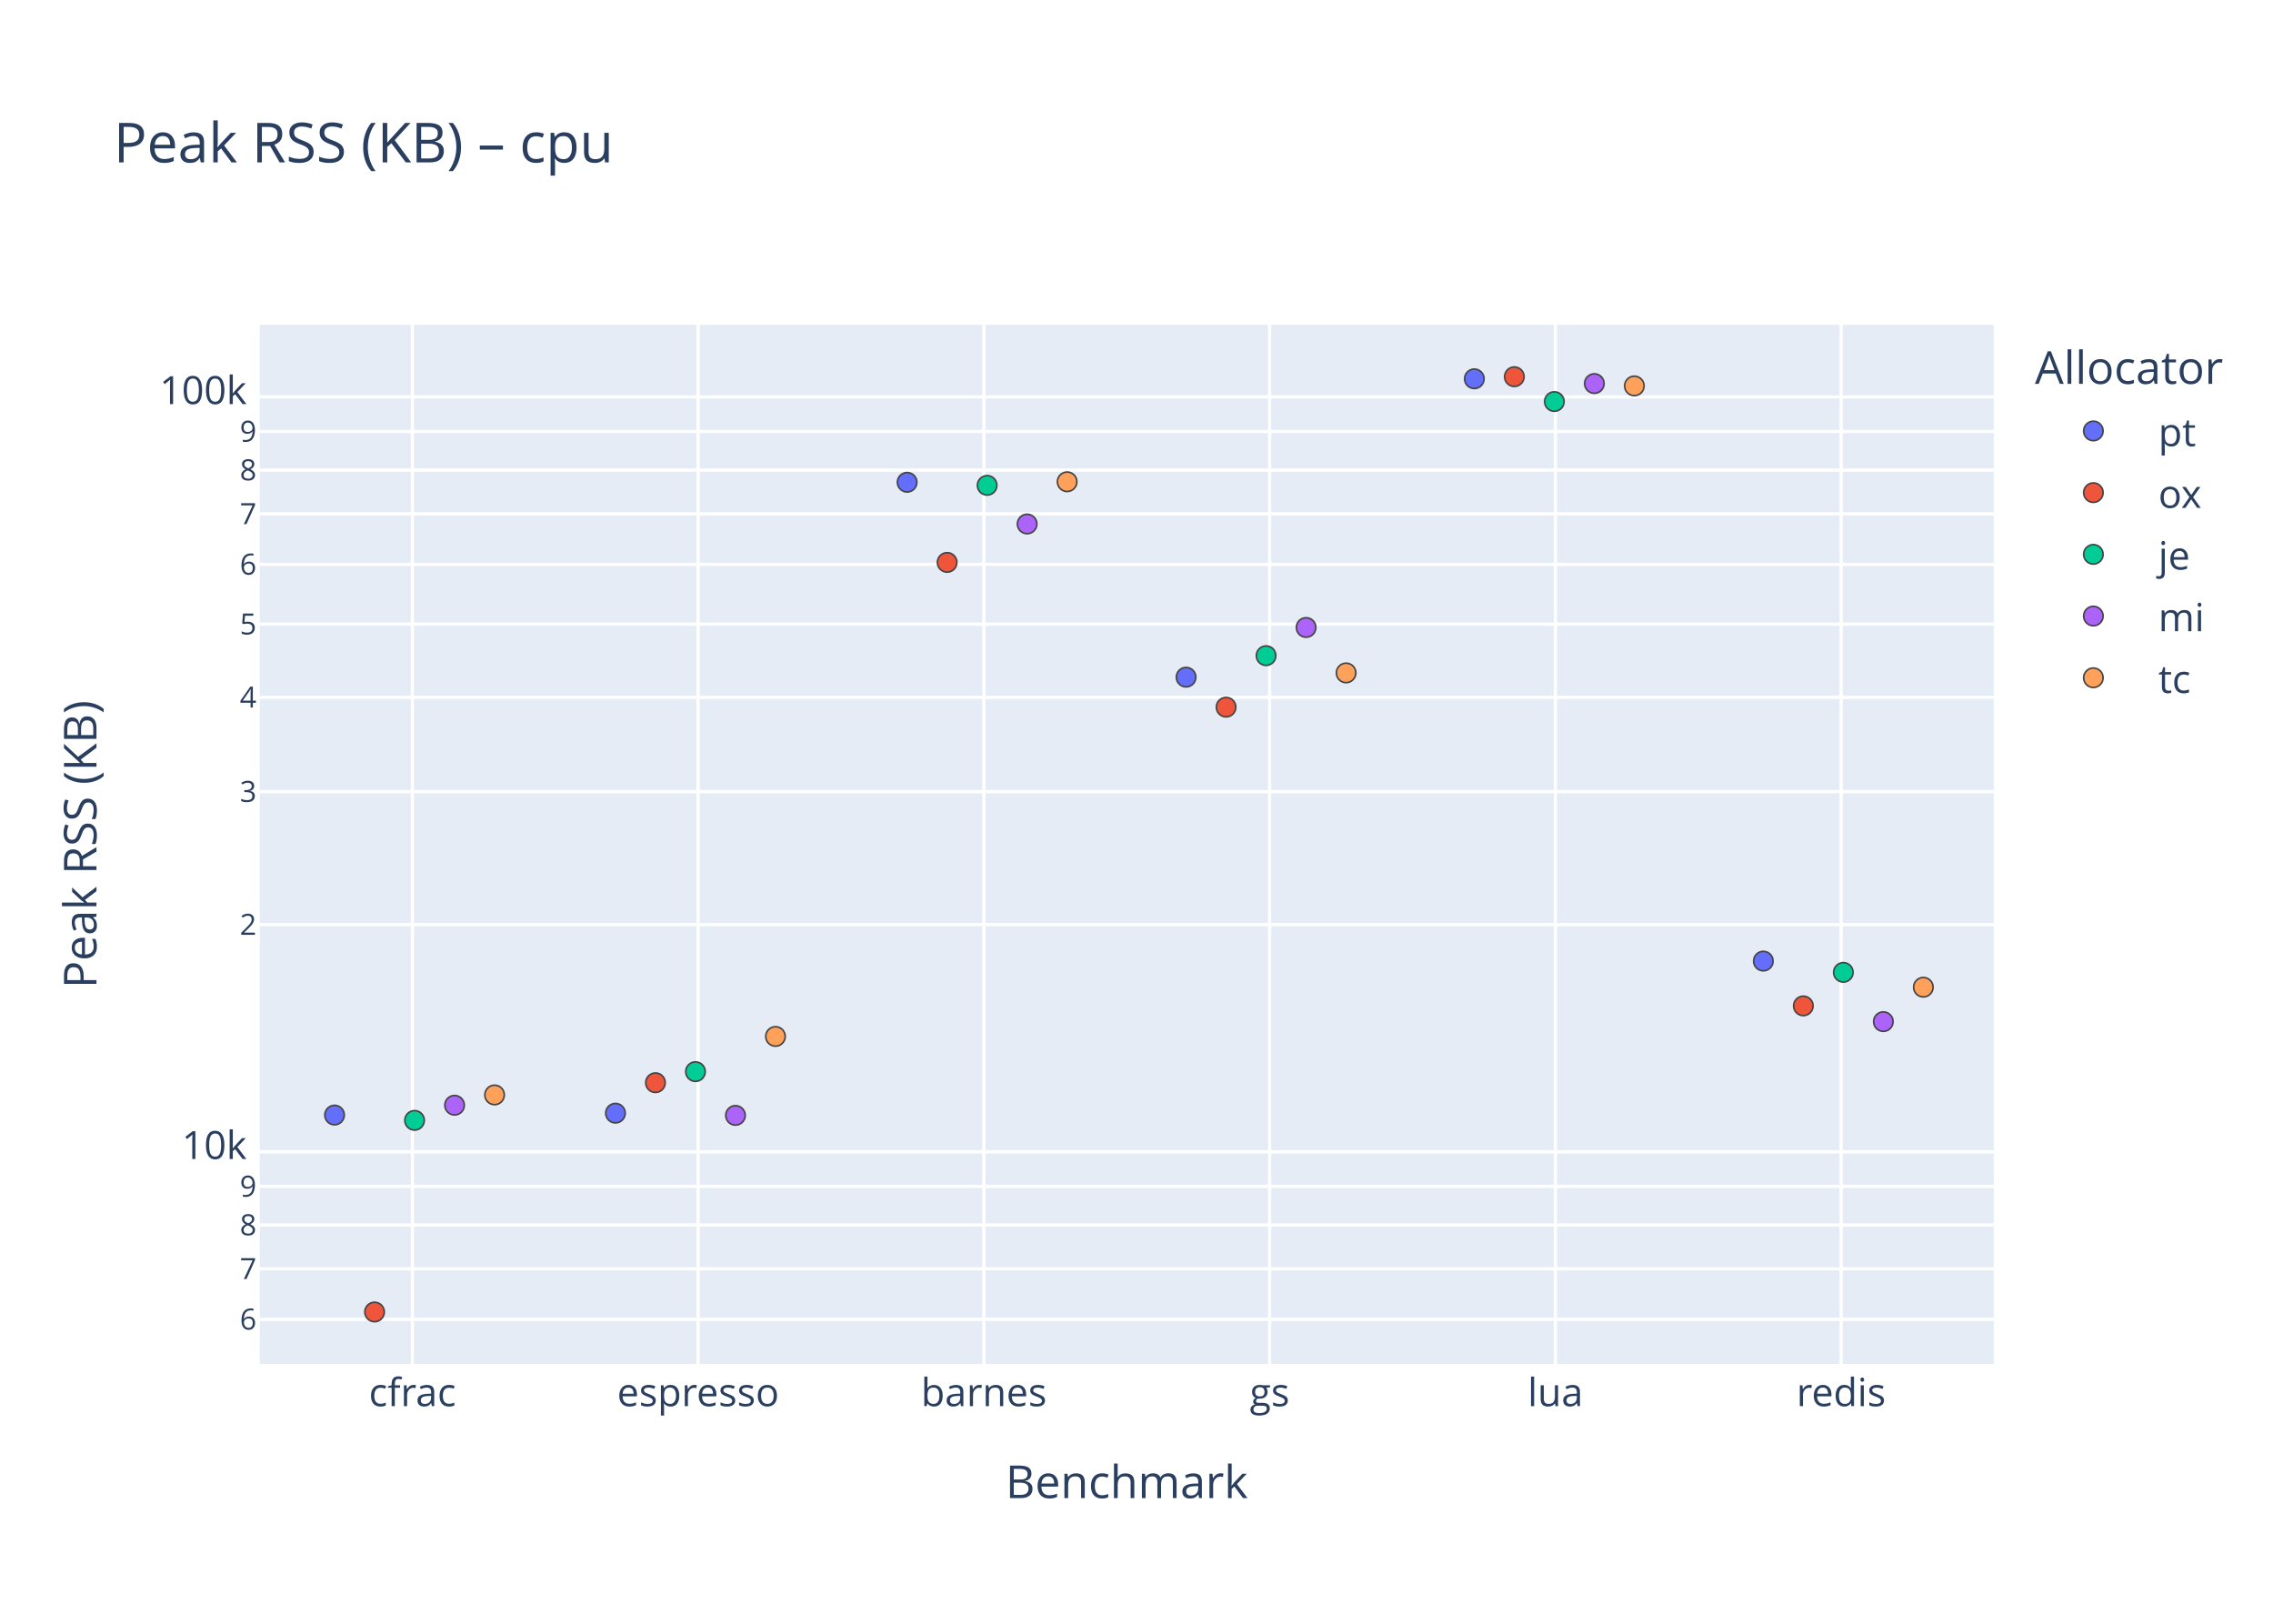
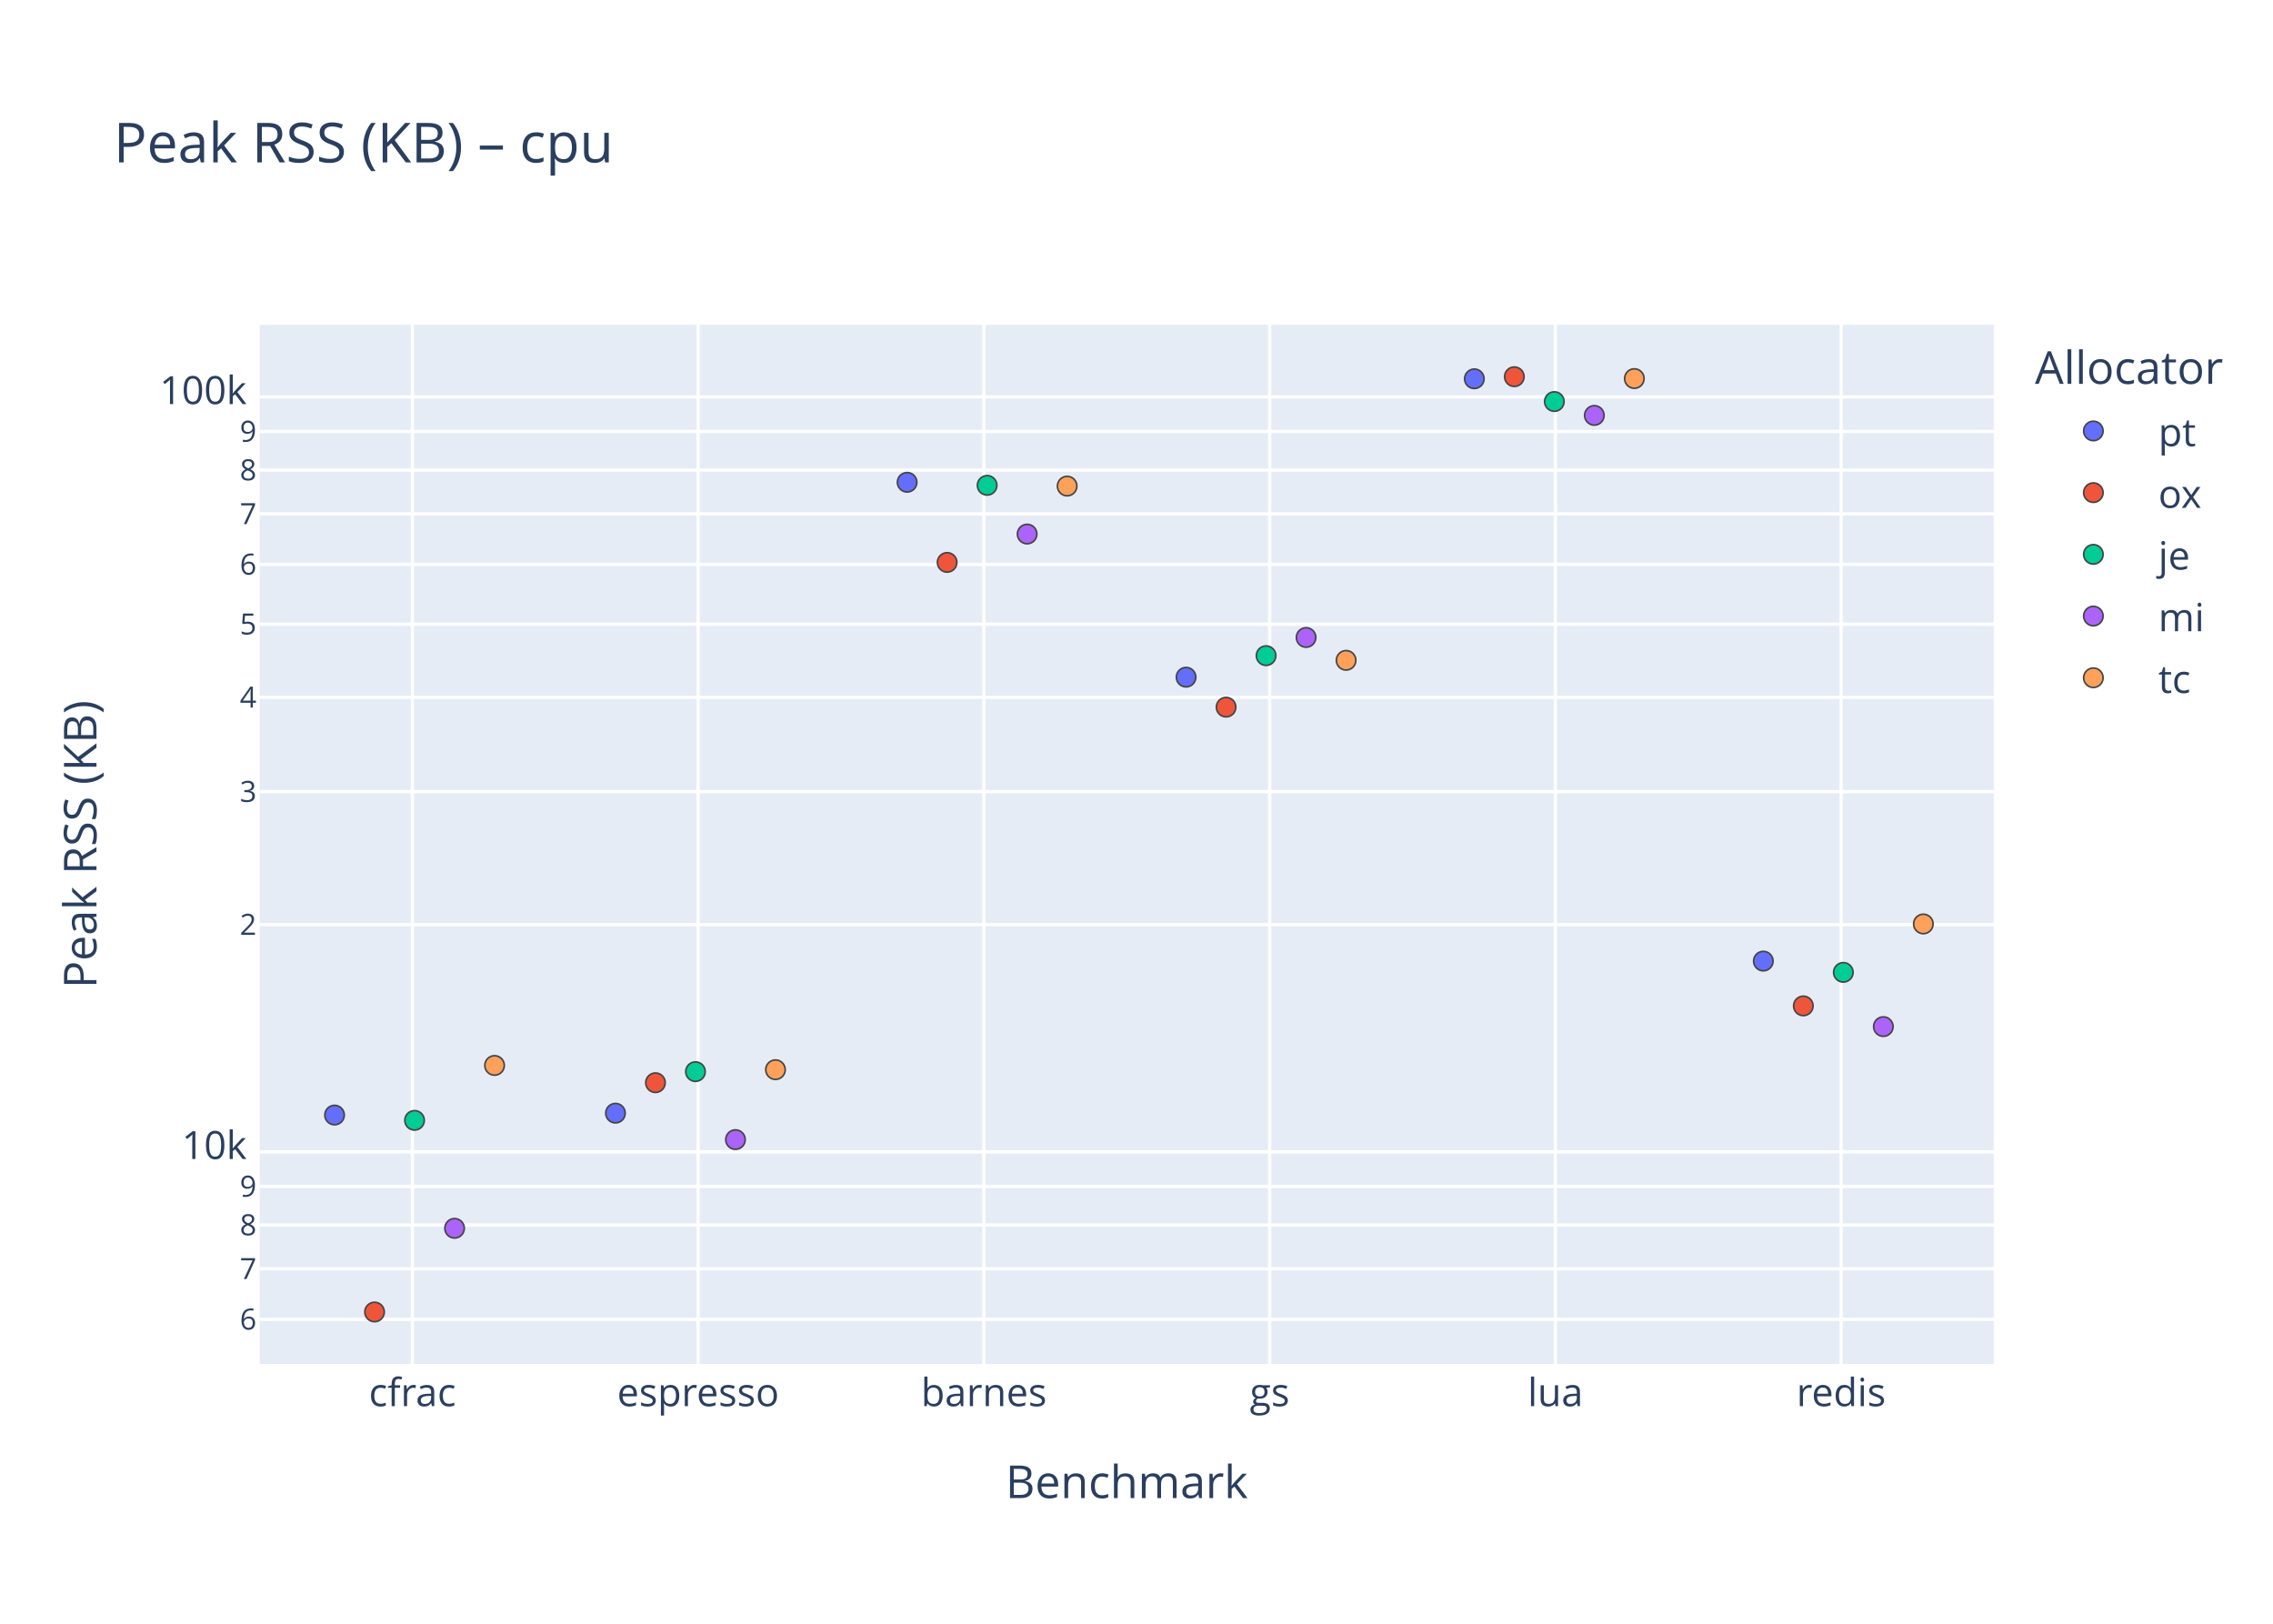
<svg xmlns="http://www.w3.org/2000/svg" class="main-svg" width="700" height="500" style="" viewBox="0 0 700 500">
  <rect x="0" y="0" width="700" height="500" style="fill: rgb(255, 255, 255); fill-opacity: 1;" />
-   <defs id="defs-753bfa">
+   <defs id="defs-44b2a4">
    <g class="clips">
-       <clipPath id="clip753bfaxyplot" class="plotclip">
+       <clipPath id="clip44b2a4xyplot" class="plotclip">
        <rect width="534" height="320" />
      </clipPath>
-       <clipPath class="axesclip" id="clip753bfax">
+       <clipPath class="axesclip" id="clip44b2a4x">
        <rect x="80" y="0" width="534" height="500" />
      </clipPath>
-       <clipPath class="axesclip" id="clip753bfay">
+       <clipPath class="axesclip" id="clip44b2a4y">
        <rect x="0" y="100" width="700" height="320" />
      </clipPath>
-       <clipPath class="axesclip" id="clip753bfaxy">
+       <clipPath class="axesclip" id="clip44b2a4xy">
        <rect x="80" y="100" width="534" height="320" />
      </clipPath>
    </g>
    <g class="gradients" />
    <g class="patterns" />
  </defs>
  <g class="bglayer">
    <rect class="bg" x="80" y="100" width="534" height="320" style="fill: rgb(229, 236, 246); fill-opacity: 1; stroke-width: 0;" />
  </g>
  <g class="layer-below">
    <g class="imagelayer" />
    <g class="shapelayer" />
  </g>
  <g class="cartesianlayer">
    <g class="subplot xy">
      <g class="layer-subplot">
        <g class="shapelayer" />
        <g class="imagelayer" />
      </g>
      <g class="minor-gridlayer">
        <g class="x" />
        <g class="y" />
      </g>
      <g class="gridlayer">
        <g class="x">
          <path class="xgrid crisp" transform="translate(127,0)" d="M0,100v320" style="stroke: rgb(255, 255, 255); stroke-opacity: 1; stroke-width: 1px;" />
          <path class="xgrid crisp" transform="translate(215,0)" d="M0,100v320" style="stroke: rgb(255, 255, 255); stroke-opacity: 1; stroke-width: 1px;" />
          <path class="xgrid crisp" transform="translate(303,0)" d="M0,100v320" style="stroke: rgb(255, 255, 255); stroke-opacity: 1; stroke-width: 1px;" />
          <path class="xgrid crisp" transform="translate(391,0)" d="M0,100v320" style="stroke: rgb(255, 255, 255); stroke-opacity: 1; stroke-width: 1px;" />
          <path class="xgrid crisp" transform="translate(479,0)" d="M0,100v320" style="stroke: rgb(255, 255, 255); stroke-opacity: 1; stroke-width: 1px;" />
          <path class="xgrid crisp" transform="translate(567,0)" d="M0,100v320" style="stroke: rgb(255, 255, 255); stroke-opacity: 1; stroke-width: 1px;" />
        </g>
        <g class="y">
          <path class="ygrid crisp" transform="translate(0,406.26)" d="M80,0h534" style="stroke: rgb(255, 255, 255); stroke-opacity: 1; stroke-width: 1px;" />
          <path class="ygrid crisp" transform="translate(0,390.7)" d="M80,0h534" style="stroke: rgb(255, 255, 255); stroke-opacity: 1; stroke-width: 1px;" />
          <path class="ygrid crisp" transform="translate(0,377.22)" d="M80,0h534" style="stroke: rgb(255, 255, 255); stroke-opacity: 1; stroke-width: 1px;" />
          <path class="ygrid crisp" transform="translate(0,365.33)" d="M80,0h534" style="stroke: rgb(255, 255, 255); stroke-opacity: 1; stroke-width: 1px;" />
          <path class="ygrid crisp" transform="translate(0,354.69)" d="M80,0h534" style="stroke: rgb(255, 255, 255); stroke-opacity: 1; stroke-width: 1px;" />
          <path class="ygrid crisp" transform="translate(0,284.71)" d="M80,0h534" style="stroke: rgb(255, 255, 255); stroke-opacity: 1; stroke-width: 1px;" />
          <path class="ygrid crisp" transform="translate(0,243.77)" d="M80,0h534" style="stroke: rgb(255, 255, 255); stroke-opacity: 1; stroke-width: 1px;" />
          <path class="ygrid crisp" transform="translate(0,214.73)" d="M80,0h534" style="stroke: rgb(255, 255, 255); stroke-opacity: 1; stroke-width: 1px;" />
          <path class="ygrid crisp" transform="translate(0,192.2)" d="M80,0h534" style="stroke: rgb(255, 255, 255); stroke-opacity: 1; stroke-width: 1px;" />
          <path class="ygrid crisp" transform="translate(0,173.79)" d="M80,0h534" style="stroke: rgb(255, 255, 255); stroke-opacity: 1; stroke-width: 1px;" />
          <path class="ygrid crisp" transform="translate(0,158.23)" d="M80,0h534" style="stroke: rgb(255, 255, 255); stroke-opacity: 1; stroke-width: 1px;" />
          <path class="ygrid crisp" transform="translate(0,144.75)" d="M80,0h534" style="stroke: rgb(255, 255, 255); stroke-opacity: 1; stroke-width: 1px;" />
          <path class="ygrid crisp" transform="translate(0,132.86)" d="M80,0h534" style="stroke: rgb(255, 255, 255); stroke-opacity: 1; stroke-width: 1px;" />
          <path class="ygrid crisp" transform="translate(0,122.22)" d="M80,0h534" style="stroke: rgb(255, 255, 255); stroke-opacity: 1; stroke-width: 1px;" />
        </g>
      </g>
      <g class="zerolinelayer" />
      <g class="layer-between">
        <g class="shapelayer" />
        <g class="imagelayer" />
      </g>
      <path class="xlines-below" />
      <path class="ylines-below" />
      <g class="overlines-below" />
      <g class="xaxislayer-below" />
      <g class="yaxislayer-below" />
      <g class="overaxes-below" />
      <g class="overplot">
-         <g class="xy" transform="translate(80,100)" clip-path="url(#clip753bfaxyplot)">
+         <g class="xy" transform="translate(80,100)" clip-path="url(#clip44b2a4xyplot)">
          <g class="boxlayer mlayer">
            <g class="trace boxes" style="opacity: 1;">
              <path class="box" d="M18.05,243.36H26.67M18.05,243.36H26.67V243.36H18.05ZM22.36,243.36V243.36M22.36,243.36V243.36M20.2,243.36H24.52M20.2,243.36H24.52" style="vector-effect: none; stroke-width: 2px; stroke: rgb(255, 255, 255); stroke-opacity: 0; fill: rgb(255, 255, 255); fill-opacity: 0;" />
              <path class="box" d="M106.05,242.78H114.67M106.05,242.78H114.67V242.78H106.05ZM110.36,242.78V242.78M110.36,242.78V242.78M108.2,242.78H112.52M108.2,242.78H112.52" style="vector-effect: none; stroke-width: 2px; stroke: rgb(255, 255, 255); stroke-opacity: 0; fill: rgb(255, 255, 255); fill-opacity: 0;" />
              <path class="box" d="M194.05,48.51H202.67M194.05,48.51H202.67V48.51H194.05ZM198.36,48.51V48.51M198.36,48.51V48.51M196.2,48.51H200.52M196.2,48.51H200.52" style="vector-effect: none; stroke-width: 2px; stroke: rgb(255, 255, 255); stroke-opacity: 0; fill: rgb(255, 255, 255); fill-opacity: 0;" />
              <path class="box" d="M282.05,108.52H290.67M282.05,108.52H290.67V108.52H282.05ZM286.36,108.52V108.52M286.36,108.52V108.52M284.2,108.52H288.52M284.2,108.52H288.52" style="vector-effect: none; stroke-width: 2px; stroke: rgb(255, 255, 255); stroke-opacity: 0; fill: rgb(255, 255, 255); fill-opacity: 0;" />
              <path class="box" d="M370.05,16.64H378.67M370.05,16.64H378.67V16.64H370.05ZM374.36,16.64V16.64M374.36,16.64V16.64M372.2,16.64H376.52M372.2,16.64H376.52" style="vector-effect: none; stroke-width: 2px; stroke: rgb(255, 255, 255); stroke-opacity: 0; fill: rgb(255, 255, 255); fill-opacity: 0;" />
              <path class="box" d="M458.05,195.95H466.67M458.05,195.95H466.67V195.95H458.05ZM462.36,195.95V195.95M462.36,195.95V195.95M460.2,195.95H464.52M460.2,195.95H464.52" style="vector-effect: none; stroke-width: 2px; stroke: rgb(255, 255, 255); stroke-opacity: 0; fill: rgb(255, 255, 255); fill-opacity: 0;" />
              <g class="points">
                <path class="point" transform="translate(23.03,243.36)" d="M3,0A3,3 0 1,1 0,-3A3,3 0 0,1 3,0Z" style="opacity: 1; stroke-width: 0.5px; fill: rgb(99, 110, 250); fill-opacity: 1; stroke: rgb(68, 68, 68); stroke-opacity: 1;" />
              </g>
              <g class="points">
                <path class="point" transform="translate(109.54,242.78)" d="M3,0A3,3 0 1,1 0,-3A3,3 0 0,1 3,0Z" style="opacity: 1; stroke-width: 0.5px; fill: rgb(99, 110, 250); fill-opacity: 1; stroke: rgb(68, 68, 68); stroke-opacity: 1;" />
              </g>
              <g class="points">
                <path class="point" transform="translate(199.36,48.51)" d="M3,0A3,3 0 1,1 0,-3A3,3 0 0,1 3,0Z" style="opacity: 1; stroke-width: 0.5px; fill: rgb(99, 110, 250); fill-opacity: 1; stroke: rgb(68, 68, 68); stroke-opacity: 1;" />
              </g>
              <g class="points">
                <path class="point" transform="translate(285.27,108.52)" d="M3,0A3,3 0 1,1 0,-3A3,3 0 0,1 3,0Z" style="opacity: 1; stroke-width: 0.5px; fill: rgb(99, 110, 250); fill-opacity: 1; stroke: rgb(68, 68, 68); stroke-opacity: 1;" />
              </g>
              <g class="points">
                <path class="point" transform="translate(374.04,16.64)" d="M3,0A3,3 0 1,1 0,-3A3,3 0 0,1 3,0Z" style="opacity: 1; stroke-width: 0.5px; fill: rgb(99, 110, 250); fill-opacity: 1; stroke: rgb(68, 68, 68); stroke-opacity: 1;" />
              </g>
              <g class="points">
                <path class="point" transform="translate(463.04,195.95)" d="M3,0A3,3 0 1,1 0,-3A3,3 0 0,1 3,0Z" style="opacity: 1; stroke-width: 0.5px; fill: rgb(99, 110, 250); fill-opacity: 1; stroke: rgb(68, 68, 68); stroke-opacity: 1;" />
              </g>
            </g>
            <g class="trace boxes" style="opacity: 1;">
              <path class="box" d="M30.37,304H38.99M30.37,304H38.99V304H30.37ZM34.68,304V304M34.68,304V304M32.52,304H36.84M32.52,304H36.84" style="vector-effect: none; stroke-width: 2px; stroke: rgb(255, 255, 255); stroke-opacity: 0; fill: rgb(255, 255, 255); fill-opacity: 0;" />
              <path class="box" d="M118.37,233.4H126.99M118.37,233.4H126.99V233.4H118.37ZM122.68,233.4V233.4M122.68,233.4V233.4M120.52,233.4H124.84M120.52,233.4H124.84" style="vector-effect: none; stroke-width: 2px; stroke: rgb(255, 255, 255); stroke-opacity: 0; fill: rgb(255, 255, 255); fill-opacity: 0;" />
              <path class="box" d="M206.37,73.18H214.99M206.37,73.18H214.99V73.18H206.37ZM210.68,73.18V73.18M210.68,73.18V73.18M208.52,73.18H212.84M208.52,73.18H212.84" style="vector-effect: none; stroke-width: 2px; stroke: rgb(255, 255, 255); stroke-opacity: 0; fill: rgb(255, 255, 255); fill-opacity: 0;" />
              <path class="box" d="M294.37,117.75H302.99M294.37,117.75H302.99V117.75H294.37ZM298.68,117.75V117.75M298.68,117.75V117.75M296.52,117.75H300.84M296.52,117.75H300.84" style="vector-effect: none; stroke-width: 2px; stroke: rgb(255, 255, 255); stroke-opacity: 0; fill: rgb(255, 255, 255); fill-opacity: 0;" />
              <path class="box" d="M382.37,16H390.99M382.37,16H390.99V16H382.37ZM386.68,16V16M386.68,16V16M384.52,16H388.84M384.52,16H388.84" style="vector-effect: none; stroke-width: 2px; stroke: rgb(255, 255, 255); stroke-opacity: 0; fill: rgb(255, 255, 255); fill-opacity: 0;" />
              <path class="box" d="M470.37,209.74H478.99M470.37,209.74H478.99V209.74H470.37ZM474.68,209.74V209.74M474.68,209.74V209.74M472.52,209.74H476.84M472.52,209.74H476.84" style="vector-effect: none; stroke-width: 2px; stroke: rgb(255, 255, 255); stroke-opacity: 0; fill: rgb(255, 255, 255); fill-opacity: 0;" />
              <g class="points">
                <path class="point" transform="translate(35.35,304)" d="M3,0A3,3 0 1,1 0,-3A3,3 0 0,1 3,0Z" style="opacity: 1; stroke-width: 0.5px; fill: rgb(239, 85, 59); fill-opacity: 1; stroke: rgb(68, 68, 68); stroke-opacity: 1;" />
              </g>
              <g class="points">
                <path class="point" transform="translate(121.86,233.4)" d="M3,0A3,3 0 1,1 0,-3A3,3 0 0,1 3,0Z" style="opacity: 1; stroke-width: 0.5px; fill: rgb(239, 85, 59); fill-opacity: 1; stroke: rgb(68, 68, 68); stroke-opacity: 1;" />
              </g>
              <g class="points">
                <path class="point" transform="translate(211.68,73.18)" d="M3,0A3,3 0 1,1 0,-3A3,3 0 0,1 3,0Z" style="opacity: 1; stroke-width: 0.5px; fill: rgb(239, 85, 59); fill-opacity: 1; stroke: rgb(68, 68, 68); stroke-opacity: 1;" />
              </g>
              <g class="points">
                <path class="point" transform="translate(297.59,117.75)" d="M3,0A3,3 0 1,1 0,-3A3,3 0 0,1 3,0Z" style="opacity: 1; stroke-width: 0.5px; fill: rgb(239, 85, 59); fill-opacity: 1; stroke: rgb(68, 68, 68); stroke-opacity: 1;" />
              </g>
              <g class="points">
                <path class="point" transform="translate(386.36,16)" d="M3,0A3,3 0 1,1 0,-3A3,3 0 0,1 3,0Z" style="opacity: 1; stroke-width: 0.5px; fill: rgb(239, 85, 59); fill-opacity: 1; stroke: rgb(68, 68, 68); stroke-opacity: 1;" />
              </g>
              <g class="points">
                <path class="point" transform="translate(475.36,209.74)" d="M3,0A3,3 0 1,1 0,-3A3,3 0 0,1 3,0Z" style="opacity: 1; stroke-width: 0.5px; fill: rgb(239, 85, 59); fill-opacity: 1; stroke: rgb(68, 68, 68); stroke-opacity: 1;" />
              </g>
            </g>
            <g class="trace boxes" style="opacity: 1;">
              <path class="box" d="M42.69,244.99H51.31M42.69,244.99H51.31V244.99H42.69ZM47,244.99V244.99M47,244.99V244.99M44.84,244.99H49.16M44.84,244.99H49.16" style="vector-effect: none; stroke-width: 2px; stroke: rgb(255, 255, 255); stroke-opacity: 0; fill: rgb(255, 255, 255); fill-opacity: 0;" />
              <path class="box" d="M130.69,229.99H139.31M130.69,229.99H139.31V229.99H130.69ZM135,229.99V229.99M135,229.99V229.99M132.84,229.99H137.16M132.84,229.99H137.16" style="vector-effect: none; stroke-width: 2px; stroke: rgb(255, 255, 255); stroke-opacity: 0; fill: rgb(255, 255, 255); fill-opacity: 0;" />
              <path class="box" d="M218.69,49.45H227.31M218.69,49.45H227.31V49.45H218.69ZM223,49.45V49.45M223,49.45V49.45M220.84,49.45H225.16M220.84,49.45H225.16" style="vector-effect: none; stroke-width: 2px; stroke: rgb(255, 255, 255); stroke-opacity: 0; fill: rgb(255, 255, 255); fill-opacity: 0;" />
              <path class="box" d="M306.69,101.9H315.31M306.69,101.9H315.31V101.9H306.69ZM311,101.9V101.9M311,101.9V101.9M308.84,101.9H313.16M308.84,101.9H313.16" style="vector-effect: none; stroke-width: 2px; stroke: rgb(255, 255, 255); stroke-opacity: 0; fill: rgb(255, 255, 255); fill-opacity: 0;" />
              <path class="box" d="M394.69,23.65H403.31M394.69,23.65H403.31V23.65H394.69ZM399,23.65V23.65M399,23.65V23.65M396.84,23.65H401.16M396.84,23.65H401.16" style="vector-effect: none; stroke-width: 2px; stroke: rgb(255, 255, 255); stroke-opacity: 0; fill: rgb(255, 255, 255); fill-opacity: 0;" />
              <path class="box" d="M482.69,199.42H491.31M482.69,199.42H491.31V199.42H482.69ZM487,199.42V199.42M487,199.42V199.42M484.84,199.42H489.16M484.84,199.42H489.16" style="vector-effect: none; stroke-width: 2px; stroke: rgb(255, 255, 255); stroke-opacity: 0; fill: rgb(255, 255, 255); fill-opacity: 0;" />
              <g class="points">
                <path class="point" transform="translate(47.67,244.99)" d="M3,0A3,3 0 1,1 0,-3A3,3 0 0,1 3,0Z" style="opacity: 1; stroke-width: 0.5px; fill: rgb(0, 204, 150); fill-opacity: 1; stroke: rgb(68, 68, 68); stroke-opacity: 1;" />
              </g>
              <g class="points">
                <path class="point" transform="translate(134.18,229.99)" d="M3,0A3,3 0 1,1 0,-3A3,3 0 0,1 3,0Z" style="opacity: 1; stroke-width: 0.5px; fill: rgb(0, 204, 150); fill-opacity: 1; stroke: rgb(68, 68, 68); stroke-opacity: 1;" />
              </g>
              <g class="points">
                <path class="point" transform="translate(224,49.45)" d="M3,0A3,3 0 1,1 0,-3A3,3 0 0,1 3,0Z" style="opacity: 1; stroke-width: 0.5px; fill: rgb(0, 204, 150); fill-opacity: 1; stroke: rgb(68, 68, 68); stroke-opacity: 1;" />
              </g>
              <g class="points">
                <path class="point" transform="translate(309.91,101.9)" d="M3,0A3,3 0 1,1 0,-3A3,3 0 0,1 3,0Z" style="opacity: 1; stroke-width: 0.5px; fill: rgb(0, 204, 150); fill-opacity: 1; stroke: rgb(68, 68, 68); stroke-opacity: 1;" />
              </g>
              <g class="points">
                <path class="point" transform="translate(398.68,23.65)" d="M3,0A3,3 0 1,1 0,-3A3,3 0 0,1 3,0Z" style="opacity: 1; stroke-width: 0.5px; fill: rgb(0, 204, 150); fill-opacity: 1; stroke: rgb(68, 68, 68); stroke-opacity: 1;" />
              </g>
              <g class="points">
                <path class="point" transform="translate(487.68,199.42)" d="M3,0A3,3 0 1,1 0,-3A3,3 0 0,1 3,0Z" style="opacity: 1; stroke-width: 0.5px; fill: rgb(0, 204, 150); fill-opacity: 1; stroke: rgb(68, 68, 68); stroke-opacity: 1;" />
              </g>
            </g>
            <g class="trace boxes" style="opacity: 1;">
-               <path class="box" d="M55.01,240.33H63.63M55.01,240.33H63.63V240.33H55.01ZM59.32,240.33V240.33M59.32,240.33V240.33M57.16,240.33H61.48M57.16,240.33H61.48" style="vector-effect: none; stroke-width: 2px; stroke: rgb(255, 255, 255); stroke-opacity: 0; fill: rgb(255, 255, 255); fill-opacity: 0;" />
-               <path class="box" d="M143.01,243.46H151.63M143.01,243.46H151.63V243.46H143.01ZM147.32,243.46V243.46M147.32,243.46V243.46M145.16,243.46H149.48M145.16,243.46H149.48" style="vector-effect: none; stroke-width: 2px; stroke: rgb(255, 255, 255); stroke-opacity: 0; fill: rgb(255, 255, 255); fill-opacity: 0;" />
-               <path class="box" d="M231.01,61.35H239.63M231.01,61.35H239.63V61.35H231.01ZM235.32,61.35V61.35M235.32,61.35V61.35M233.16,61.35H237.48M233.16,61.35H237.48" style="vector-effect: none; stroke-width: 2px; stroke: rgb(255, 255, 255); stroke-opacity: 0; fill: rgb(255, 255, 255); fill-opacity: 0;" />
-               <path class="box" d="M319.01,93.22H327.63M319.01,93.22H327.63V93.22H319.01ZM323.32,93.22V93.22M323.32,93.22V93.22M321.16,93.22H325.48M321.16,93.22H325.48" style="vector-effect: none; stroke-width: 2px; stroke: rgb(255, 255, 255); stroke-opacity: 0; fill: rgb(255, 255, 255); fill-opacity: 0;" />
-               <path class="box" d="M407.01,18.11H415.63M407.01,18.11H415.63V18.11H407.01ZM411.32,18.11V18.11M411.32,18.11V18.11M409.16,18.11H413.48M409.16,18.11H413.48" style="vector-effect: none; stroke-width: 2px; stroke: rgb(255, 255, 255); stroke-opacity: 0; fill: rgb(255, 255, 255); fill-opacity: 0;" />
-               <path class="box" d="M495.01,214.59H503.63M495.01,214.59H503.63V214.59H495.01ZM499.32,214.59V214.59M499.32,214.59V214.59M497.16,214.59H501.48M497.16,214.59H501.48" style="vector-effect: none; stroke-width: 2px; stroke: rgb(255, 255, 255); stroke-opacity: 0; fill: rgb(255, 255, 255); fill-opacity: 0;" />
-               <g class="points">
-                 <path class="point" transform="translate(59.99,240.33)" d="M3,0A3,3 0 1,1 0,-3A3,3 0 0,1 3,0Z" style="opacity: 1; stroke-width: 0.5px; fill: rgb(171, 99, 250); fill-opacity: 1; stroke: rgb(68, 68, 68); stroke-opacity: 1;" />
-               </g>
-               <g class="points">
-                 <path class="point" transform="translate(146.5,243.46)" d="M3,0A3,3 0 1,1 0,-3A3,3 0 0,1 3,0Z" style="opacity: 1; stroke-width: 0.5px; fill: rgb(171, 99, 250); fill-opacity: 1; stroke: rgb(68, 68, 68); stroke-opacity: 1;" />
-               </g>
-               <g class="points">
-                 <path class="point" transform="translate(236.32,61.35)" d="M3,0A3,3 0 1,1 0,-3A3,3 0 0,1 3,0Z" style="opacity: 1; stroke-width: 0.5px; fill: rgb(171, 99, 250); fill-opacity: 1; stroke: rgb(68, 68, 68); stroke-opacity: 1;" />
-               </g>
-               <g class="points">
-                 <path class="point" transform="translate(322.23,93.22)" d="M3,0A3,3 0 1,1 0,-3A3,3 0 0,1 3,0Z" style="opacity: 1; stroke-width: 0.5px; fill: rgb(171, 99, 250); fill-opacity: 1; stroke: rgb(68, 68, 68); stroke-opacity: 1;" />
-               </g>
-               <g class="points">
-                 <path class="point" transform="translate(411,18.11)" d="M3,0A3,3 0 1,1 0,-3A3,3 0 0,1 3,0Z" style="opacity: 1; stroke-width: 0.5px; fill: rgb(171, 99, 250); fill-opacity: 1; stroke: rgb(68, 68, 68); stroke-opacity: 1;" />
-               </g>
-               <g class="points">
-                 <path class="point" transform="translate(500,214.59)" d="M3,0A3,3 0 1,1 0,-3A3,3 0 0,1 3,0Z" style="opacity: 1; stroke-width: 0.5px; fill: rgb(171, 99, 250); fill-opacity: 1; stroke: rgb(68, 68, 68); stroke-opacity: 1;" />
-               </g>
-             </g>
-             <g class="trace boxes" style="opacity: 1;">
-               <path class="box" d="M67.33,237.16H75.95M67.33,237.16H75.95V237.16H67.33ZM71.64,237.16V237.16M71.64,237.16V237.16M69.48,237.16H73.8M69.48,237.16H73.8" style="vector-effect: none; stroke-width: 2px; stroke: rgb(255, 255, 255); stroke-opacity: 0; fill: rgb(255, 255, 255); fill-opacity: 0;" />
-               <path class="box" d="M155.33,219.15H163.95M155.33,219.15H163.95V219.15H155.33ZM159.64,219.15V219.15M159.64,219.15V219.15M157.48,219.15H161.8M157.48,219.15H161.8" style="vector-effect: none; stroke-width: 2px; stroke: rgb(255, 255, 255); stroke-opacity: 0; fill: rgb(255, 255, 255); fill-opacity: 0;" />
-               <path class="box" d="M243.33,48.35H251.95M243.33,48.35H251.95V48.35H243.33ZM247.64,48.35V48.35M247.64,48.35V48.35M245.48,48.35H249.8M245.48,48.35H249.8" style="vector-effect: none; stroke-width: 2px; stroke: rgb(255, 255, 255); stroke-opacity: 0; fill: rgb(255, 255, 255); fill-opacity: 0;" />
-               <path class="box" d="M331.33,107.21H339.95M331.33,107.21H339.95V107.21H331.33ZM335.64,107.21V107.21M335.64,107.21V107.21M333.48,107.21H337.8M333.48,107.21H337.8" style="vector-effect: none; stroke-width: 2px; stroke: rgb(255, 255, 255); stroke-opacity: 0; fill: rgb(255, 255, 255); fill-opacity: 0;" />
-               <path class="box" d="M419.33,18.83H427.95M419.33,18.83H427.95V18.83H419.33ZM423.64,18.83V18.83M423.64,18.83V18.83M421.48,18.83H425.8M421.48,18.83H425.8" style="vector-effect: none; stroke-width: 2px; stroke: rgb(255, 255, 255); stroke-opacity: 0; fill: rgb(255, 255, 255); fill-opacity: 0;" />
-               <path class="box" d="M507.33,203.99H515.95M507.33,203.99H515.95V203.99H507.33ZM511.64,203.99V203.99M511.64,203.99V203.99M509.48,203.99H513.8M509.48,203.99H513.8" style="vector-effect: none; stroke-width: 2px; stroke: rgb(255, 255, 255); stroke-opacity: 0; fill: rgb(255, 255, 255); fill-opacity: 0;" />
-               <g class="points">
-                 <path class="point" transform="translate(72.31,237.16)" d="M3,0A3,3 0 1,1 0,-3A3,3 0 0,1 3,0Z" style="opacity: 1; stroke-width: 0.5px; fill: rgb(255, 161, 90); fill-opacity: 1; stroke: rgb(68, 68, 68); stroke-opacity: 1;" />
-               </g>
-               <g class="points">
-                 <path class="point" transform="translate(158.82,219.15)" d="M3,0A3,3 0 1,1 0,-3A3,3 0 0,1 3,0Z" style="opacity: 1; stroke-width: 0.5px; fill: rgb(255, 161, 90); fill-opacity: 1; stroke: rgb(68, 68, 68); stroke-opacity: 1;" />
-               </g>
-               <g class="points">
-                 <path class="point" transform="translate(248.64,48.35)" d="M3,0A3,3 0 1,1 0,-3A3,3 0 0,1 3,0Z" style="opacity: 1; stroke-width: 0.5px; fill: rgb(255, 161, 90); fill-opacity: 1; stroke: rgb(68, 68, 68); stroke-opacity: 1;" />
-               </g>
-               <g class="points">
-                 <path class="point" transform="translate(334.55,107.21)" d="M3,0A3,3 0 1,1 0,-3A3,3 0 0,1 3,0Z" style="opacity: 1; stroke-width: 0.5px; fill: rgb(255, 161, 90); fill-opacity: 1; stroke: rgb(68, 68, 68); stroke-opacity: 1;" />
-               </g>
-               <g class="points">
-                 <path class="point" transform="translate(423.32,18.83)" d="M3,0A3,3 0 1,1 0,-3A3,3 0 0,1 3,0Z" style="opacity: 1; stroke-width: 0.5px; fill: rgb(255, 161, 90); fill-opacity: 1; stroke: rgb(68, 68, 68); stroke-opacity: 1;" />
-               </g>
-               <g class="points">
-                 <path class="point" transform="translate(512.32,203.99)" d="M3,0A3,3 0 1,1 0,-3A3,3 0 0,1 3,0Z" style="opacity: 1; stroke-width: 0.5px; fill: rgb(255, 161, 90); fill-opacity: 1; stroke: rgb(68, 68, 68); stroke-opacity: 1;" />
+               <path class="box" d="M55.01,278.23H63.63M55.01,278.23H63.63V278.23H55.01ZM59.32,278.23V278.23M59.32,278.23V278.23M57.16,278.23H61.48M57.16,278.23H61.48" style="vector-effect: none; stroke-width: 2px; stroke: rgb(255, 255, 255); stroke-opacity: 0; fill: rgb(255, 255, 255); fill-opacity: 0;" />
+               <path class="box" d="M143.01,250.92H151.63M143.01,250.92H151.63V250.92H143.01ZM147.32,250.92V250.92M147.32,250.92V250.92M145.16,250.92H149.48M145.16,250.92H149.48" style="vector-effect: none; stroke-width: 2px; stroke: rgb(255, 255, 255); stroke-opacity: 0; fill: rgb(255, 255, 255); fill-opacity: 0;" />
+               <path class="box" d="M231.01,64.45H239.63M231.01,64.45H239.63V64.45H231.01ZM235.32,64.45V64.45M235.32,64.45V64.45M233.16,64.45H237.48M233.16,64.45H237.48" style="vector-effect: none; stroke-width: 2px; stroke: rgb(255, 255, 255); stroke-opacity: 0; fill: rgb(255, 255, 255); fill-opacity: 0;" />
+               <path class="box" d="M319.01,96.3H327.63M319.01,96.3H327.63V96.3H319.01ZM323.32,96.3V96.3M323.32,96.3V96.3M321.16,96.3H325.48M321.16,96.3H325.48" style="vector-effect: none; stroke-width: 2px; stroke: rgb(255, 255, 255); stroke-opacity: 0; fill: rgb(255, 255, 255); fill-opacity: 0;" />
+               <path class="box" d="M407.01,27.91H415.63M407.01,27.91H415.63V27.91H407.01ZM411.32,27.91V27.91M411.32,27.91V27.91M409.16,27.91H413.48M409.16,27.91H413.48" style="vector-effect: none; stroke-width: 2px; stroke: rgb(255, 255, 255); stroke-opacity: 0; fill: rgb(255, 255, 255); fill-opacity: 0;" />
+               <path class="box" d="M495.01,216.12H503.63M495.01,216.12H503.63V216.12H495.01ZM499.32,216.12V216.12M499.32,216.12V216.12M497.16,216.12H501.48M497.16,216.12H501.48" style="vector-effect: none; stroke-width: 2px; stroke: rgb(255, 255, 255); stroke-opacity: 0; fill: rgb(255, 255, 255); fill-opacity: 0;" />
+               <g class="points">
+                 <path class="point" transform="translate(59.99,278.23)" d="M3,0A3,3 0 1,1 0,-3A3,3 0 0,1 3,0Z" style="opacity: 1; stroke-width: 0.5px; fill: rgb(171, 99, 250); fill-opacity: 1; stroke: rgb(68, 68, 68); stroke-opacity: 1;" />
+               </g>
+               <g class="points">
+                 <path class="point" transform="translate(146.5,250.92)" d="M3,0A3,3 0 1,1 0,-3A3,3 0 0,1 3,0Z" style="opacity: 1; stroke-width: 0.5px; fill: rgb(171, 99, 250); fill-opacity: 1; stroke: rgb(68, 68, 68); stroke-opacity: 1;" />
+               </g>
+               <g class="points">
+                 <path class="point" transform="translate(236.32,64.45)" d="M3,0A3,3 0 1,1 0,-3A3,3 0 0,1 3,0Z" style="opacity: 1; stroke-width: 0.5px; fill: rgb(171, 99, 250); fill-opacity: 1; stroke: rgb(68, 68, 68); stroke-opacity: 1;" />
+               </g>
+               <g class="points">
+                 <path class="point" transform="translate(322.23,96.3)" d="M3,0A3,3 0 1,1 0,-3A3,3 0 0,1 3,0Z" style="opacity: 1; stroke-width: 0.5px; fill: rgb(171, 99, 250); fill-opacity: 1; stroke: rgb(68, 68, 68); stroke-opacity: 1;" />
+               </g>
+               <g class="points">
+                 <path class="point" transform="translate(411,27.91)" d="M3,0A3,3 0 1,1 0,-3A3,3 0 0,1 3,0Z" style="opacity: 1; stroke-width: 0.5px; fill: rgb(171, 99, 250); fill-opacity: 1; stroke: rgb(68, 68, 68); stroke-opacity: 1;" />
+               </g>
+               <g class="points">
+                 <path class="point" transform="translate(500,216.12)" d="M3,0A3,3 0 1,1 0,-3A3,3 0 0,1 3,0Z" style="opacity: 1; stroke-width: 0.5px; fill: rgb(171, 99, 250); fill-opacity: 1; stroke: rgb(68, 68, 68); stroke-opacity: 1;" />
+               </g>
+             </g>
+             <g class="trace boxes" style="opacity: 1;">
+               <path class="box" d="M67.33,228.08H75.95M67.33,228.08H75.95V228.08H67.33ZM71.64,228.08V228.08M71.64,228.08V228.08M69.48,228.08H73.8M69.48,228.08H73.8" style="vector-effect: none; stroke-width: 2px; stroke: rgb(255, 255, 255); stroke-opacity: 0; fill: rgb(255, 255, 255); fill-opacity: 0;" />
+               <path class="box" d="M155.33,229.39H163.95M155.33,229.39H163.95V229.39H155.33ZM159.64,229.39V229.39M159.64,229.39V229.39M157.48,229.39H161.8M157.48,229.39H161.8" style="vector-effect: none; stroke-width: 2px; stroke: rgb(255, 255, 255); stroke-opacity: 0; fill: rgb(255, 255, 255); fill-opacity: 0;" />
+               <path class="box" d="M243.33,49.68H251.95M243.33,49.68H251.95V49.68H243.33ZM247.64,49.68V49.68M247.64,49.68V49.68M245.48,49.68H249.8M245.48,49.68H249.8" style="vector-effect: none; stroke-width: 2px; stroke: rgb(255, 255, 255); stroke-opacity: 0; fill: rgb(255, 255, 255); fill-opacity: 0;" />
+               <path class="box" d="M331.33,103.33H339.95M331.33,103.33H339.95V103.33H331.33ZM335.64,103.33V103.33M335.64,103.33V103.33M333.48,103.33H337.8M333.48,103.33H337.8" style="vector-effect: none; stroke-width: 2px; stroke: rgb(255, 255, 255); stroke-opacity: 0; fill: rgb(255, 255, 255); fill-opacity: 0;" />
+               <path class="box" d="M419.33,16.57H427.95M419.33,16.57H427.95V16.57H419.33ZM423.64,16.57V16.57M423.64,16.57V16.57M421.48,16.57H425.8M421.48,16.57H425.8" style="vector-effect: none; stroke-width: 2px; stroke: rgb(255, 255, 255); stroke-opacity: 0; fill: rgb(255, 255, 255); fill-opacity: 0;" />
+               <path class="box" d="M507.33,184.51H515.95M507.33,184.51H515.95V184.51H507.33ZM511.64,184.51V184.51M511.64,184.51V184.51M509.48,184.51H513.8M509.48,184.51H513.8" style="vector-effect: none; stroke-width: 2px; stroke: rgb(255, 255, 255); stroke-opacity: 0; fill: rgb(255, 255, 255); fill-opacity: 0;" />
+               <g class="points">
+                 <path class="point" transform="translate(72.31,228.08)" d="M3,0A3,3 0 1,1 0,-3A3,3 0 0,1 3,0Z" style="opacity: 1; stroke-width: 0.5px; fill: rgb(255, 161, 90); fill-opacity: 1; stroke: rgb(68, 68, 68); stroke-opacity: 1;" />
+               </g>
+               <g class="points">
+                 <path class="point" transform="translate(158.82,229.39)" d="M3,0A3,3 0 1,1 0,-3A3,3 0 0,1 3,0Z" style="opacity: 1; stroke-width: 0.5px; fill: rgb(255, 161, 90); fill-opacity: 1; stroke: rgb(68, 68, 68); stroke-opacity: 1;" />
+               </g>
+               <g class="points">
+                 <path class="point" transform="translate(248.64,49.68)" d="M3,0A3,3 0 1,1 0,-3A3,3 0 0,1 3,0Z" style="opacity: 1; stroke-width: 0.5px; fill: rgb(255, 161, 90); fill-opacity: 1; stroke: rgb(68, 68, 68); stroke-opacity: 1;" />
+               </g>
+               <g class="points">
+                 <path class="point" transform="translate(334.55,103.33)" d="M3,0A3,3 0 1,1 0,-3A3,3 0 0,1 3,0Z" style="opacity: 1; stroke-width: 0.5px; fill: rgb(255, 161, 90); fill-opacity: 1; stroke: rgb(68, 68, 68); stroke-opacity: 1;" />
+               </g>
+               <g class="points">
+                 <path class="point" transform="translate(423.32,16.57)" d="M3,0A3,3 0 1,1 0,-3A3,3 0 0,1 3,0Z" style="opacity: 1; stroke-width: 0.5px; fill: rgb(255, 161, 90); fill-opacity: 1; stroke: rgb(68, 68, 68); stroke-opacity: 1;" />
+               </g>
+               <g class="points">
+                 <path class="point" transform="translate(512.32,184.51)" d="M3,0A3,3 0 1,1 0,-3A3,3 0 0,1 3,0Z" style="opacity: 1; stroke-width: 0.5px; fill: rgb(255, 161, 90); fill-opacity: 1; stroke: rgb(68, 68, 68); stroke-opacity: 1;" />
              </g>
            </g>
          </g>
        </g>
      </g>
      <g class="zerolinelayer-above" />
      <path class="xlines-above crisp" d="M0,0" style="fill: none;" />
      <path class="ylines-above crisp" d="M0,0" style="fill: none;" />
      <g class="overlines-above" />
      <g class="xaxislayer-above">
        <g class="xtick">
          <text text-anchor="middle" x="0" y="433" transform="translate(127,0)" style="font-family: 'Open Sans', verdana, arial, sans-serif; font-size: 12px; fill: rgb(42, 63, 95); fill-opacity: 1; white-space: pre;">cfrac</text>
        </g>
        <g class="xtick">
          <text text-anchor="middle" x="0" y="433" transform="translate(215,0)" style="font-family: 'Open Sans', verdana, arial, sans-serif; font-size: 12px; fill: rgb(42, 63, 95); fill-opacity: 1; white-space: pre;">espresso</text>
        </g>
        <g class="xtick">
          <text text-anchor="middle" x="0" y="433" transform="translate(303,0)" style="font-family: 'Open Sans', verdana, arial, sans-serif; font-size: 12px; fill: rgb(42, 63, 95); fill-opacity: 1; white-space: pre;">barnes</text>
        </g>
        <g class="xtick">
          <text text-anchor="middle" x="0" y="433" transform="translate(391,0)" style="font-family: 'Open Sans', verdana, arial, sans-serif; font-size: 12px; fill: rgb(42, 63, 95); fill-opacity: 1; white-space: pre;">gs</text>
        </g>
        <g class="xtick">
          <text text-anchor="middle" x="0" y="433" transform="translate(479,0)" style="font-family: 'Open Sans', verdana, arial, sans-serif; font-size: 12px; fill: rgb(42, 63, 95); fill-opacity: 1; white-space: pre;">lua</text>
        </g>
        <g class="xtick">
          <text text-anchor="middle" x="0" y="433" transform="translate(567,0)" style="font-family: 'Open Sans', verdana, arial, sans-serif; font-size: 12px; fill: rgb(42, 63, 95); fill-opacity: 1; white-space: pre;">redis</text>
        </g>
      </g>
      <g class="yaxislayer-above">
        <g class="ytick">
          <text text-anchor="end" x="79" y="3.15" transform="translate(0,406.26)" style="font-family: 'Open Sans', verdana, arial, sans-serif; font-size: 9px; fill: rgb(42, 63, 95); fill-opacity: 1; white-space: pre;">6</text>
        </g>
        <g class="ytick">
          <text text-anchor="end" x="79" y="3.15" style="font-family: 'Open Sans', verdana, arial, sans-serif; font-size: 9px; fill: rgb(42, 63, 95); fill-opacity: 1; white-space: pre;" transform="translate(0,390.7)">7</text>
        </g>
        <g class="ytick">
          <text text-anchor="end" x="79" y="3.15" style="font-family: 'Open Sans', verdana, arial, sans-serif; font-size: 9px; fill: rgb(42, 63, 95); fill-opacity: 1; white-space: pre;" transform="translate(0,377.22)">8</text>
        </g>
        <g class="ytick">
          <text text-anchor="end" x="79" y="3.15" style="font-family: 'Open Sans', verdana, arial, sans-serif; font-size: 9px; fill: rgb(42, 63, 95); fill-opacity: 1; white-space: pre;" transform="translate(0,365.33)">9</text>
        </g>
        <g class="ytick">
          <text text-anchor="end" x="76" y="2.2" style="font-family: 'Open Sans', verdana, arial, sans-serif; font-size: 12px; fill: rgb(42, 63, 95); fill-opacity: 1; white-space: pre;" transform="translate(0,354.69)">10k</text>
        </g>
        <g class="ytick">
          <text text-anchor="end" x="79" y="3.15" style="font-family: 'Open Sans', verdana, arial, sans-serif; font-size: 9px; fill: rgb(42, 63, 95); fill-opacity: 1; white-space: pre;" transform="translate(0,284.71)">2</text>
        </g>
        <g class="ytick">
          <text text-anchor="end" x="79" y="3.15" style="font-family: 'Open Sans', verdana, arial, sans-serif; font-size: 9px; fill: rgb(42, 63, 95); fill-opacity: 1; white-space: pre;" transform="translate(0,243.77)">3</text>
        </g>
        <g class="ytick">
          <text text-anchor="end" x="79" y="3.15" style="font-family: 'Open Sans', verdana, arial, sans-serif; font-size: 9px; fill: rgb(42, 63, 95); fill-opacity: 1; white-space: pre;" transform="translate(0,214.73)">4</text>
        </g>
        <g class="ytick">
          <text text-anchor="end" x="79" y="3.15" style="font-family: 'Open Sans', verdana, arial, sans-serif; font-size: 9px; fill: rgb(42, 63, 95); fill-opacity: 1; white-space: pre;" transform="translate(0,192.2)">5</text>
        </g>
        <g class="ytick">
          <text text-anchor="end" x="79" y="3.15" style="font-family: 'Open Sans', verdana, arial, sans-serif; font-size: 9px; fill: rgb(42, 63, 95); fill-opacity: 1; white-space: pre;" transform="translate(0,173.79)">6</text>
        </g>
        <g class="ytick">
          <text text-anchor="end" x="79" y="3.15" style="font-family: 'Open Sans', verdana, arial, sans-serif; font-size: 9px; fill: rgb(42, 63, 95); fill-opacity: 1; white-space: pre;" transform="translate(0,158.23)">7</text>
        </g>
        <g class="ytick">
          <text text-anchor="end" x="79" y="3.15" style="font-family: 'Open Sans', verdana, arial, sans-serif; font-size: 9px; fill: rgb(42, 63, 95); fill-opacity: 1; white-space: pre;" transform="translate(0,144.75)">8</text>
        </g>
        <g class="ytick">
          <text text-anchor="end" x="79" y="3.15" style="font-family: 'Open Sans', verdana, arial, sans-serif; font-size: 9px; fill: rgb(42, 63, 95); fill-opacity: 1; white-space: pre;" transform="translate(0,132.86)">9</text>
        </g>
        <g class="ytick">
          <text text-anchor="end" x="76" y="2.2" style="font-family: 'Open Sans', verdana, arial, sans-serif; font-size: 12px; fill: rgb(42, 63, 95); fill-opacity: 1; white-space: pre;" transform="translate(0,122.22)">100k</text>
        </g>
      </g>
      <g class="overaxes-above" />
    </g>
  </g>
  <g class="polarlayer" />
  <g class="smithlayer" />
  <g class="ternarylayer" />
  <g class="geolayer" />
  <g class="funnelarealayer" />
  <g class="pielayer" />
  <g class="iciclelayer" />
  <g class="treemaplayer" />
  <g class="sunburstlayer" />
  <g class="glimages" />
-   <defs id="topdefs-753bfa">
+   <defs id="topdefs-44b2a4">
    <g class="clips" />
-     <clipPath id="legend753bfa">
+     <clipPath id="legend44b2a4">
      <rect width="63" height="124" x="0" y="0" />
    </clipPath>
  </defs>
  <g class="layer-above">
    <g class="imagelayer" />
    <g class="shapelayer" />
  </g>
  <g class="infolayer">
    <g class="legend" pointer-events="all" transform="translate(624.68,100)">
      <rect class="bg" shape-rendering="crispEdges" style="stroke: rgb(68, 68, 68); stroke-opacity: 1; fill: rgb(255, 255, 255); fill-opacity: 1; stroke-width: 0px;" width="63" height="124" x="0" y="0" />
-       <g class="scrollbox" transform="" clip-path="url(#legend753bfa)">
+       <g class="scrollbox" transform="" clip-path="url(#legend44b2a4)">
        <text class="legendtitletext" text-anchor="start" x="2" y="18.2" style="font-family: 'Open Sans', verdana, arial, sans-serif; font-size: 14px; fill: rgb(42, 63, 95); fill-opacity: 1; white-space: pre;">Allocator</text>
        <g class="groups" transform="">
          <g class="traces" transform="translate(0,32.7)" style="opacity: 1;">
            <text class="legendtext" text-anchor="start" x="40" y="4.68" style="font-family: 'Open Sans', verdana, arial, sans-serif; font-size: 12px; fill: rgb(42, 63, 95); fill-opacity: 1; white-space: pre;">pt</text>
            <g class="layers" style="opacity: 1;">
              <g class="legendfill" />
              <g class="legendlines" />
              <g class="legendsymbols">
                <g class="legendpoints">
                  <path class="legendbox" d="M3,0A3,3 0 1,1 0,-3A3,3 0 0,1 3,0Z" transform="translate(20,0)" style="opacity: 1; stroke-width: 0.5px; fill: rgb(99, 110, 250); fill-opacity: 1; stroke: rgb(68, 68, 68); stroke-opacity: 1;" />
                </g>
              </g>
            </g>
            <rect class="legendtoggle" x="0" y="-9.5" width="54.219" height="19" style="fill: rgb(0, 0, 0); fill-opacity: 0;" />
          </g>
        </g>
        <g class="groups" transform="">
          <g class="traces" transform="translate(0,51.7)" style="opacity: 1;">
            <text class="legendtext" text-anchor="start" x="40" y="4.68" style="font-family: 'Open Sans', verdana, arial, sans-serif; font-size: 12px; fill: rgb(42, 63, 95); fill-opacity: 1; white-space: pre;">ox</text>
            <g class="layers" style="opacity: 1;">
              <g class="legendfill" />
              <g class="legendlines" />
              <g class="legendsymbols">
                <g class="legendpoints">
                  <path class="legendbox" d="M3,0A3,3 0 1,1 0,-3A3,3 0 0,1 3,0Z" transform="translate(20,0)" style="opacity: 1; stroke-width: 0.5px; fill: rgb(239, 85, 59); fill-opacity: 1; stroke: rgb(68, 68, 68); stroke-opacity: 1;" />
                </g>
              </g>
            </g>
            <rect class="legendtoggle" x="0" y="-9.5" width="54.219" height="19" style="fill: rgb(0, 0, 0); fill-opacity: 0;" />
          </g>
        </g>
        <g class="groups" transform="">
          <g class="traces" transform="translate(0,70.7)" style="opacity: 1;">
            <text class="legendtext" text-anchor="start" x="40" y="4.68" style="font-family: 'Open Sans', verdana, arial, sans-serif; font-size: 12px; fill: rgb(42, 63, 95); fill-opacity: 1; white-space: pre;">je</text>
            <g class="layers" style="opacity: 1;">
              <g class="legendfill" />
              <g class="legendlines" />
              <g class="legendsymbols">
                <g class="legendpoints">
                  <path class="legendbox" d="M3,0A3,3 0 1,1 0,-3A3,3 0 0,1 3,0Z" transform="translate(20,0)" style="opacity: 1; stroke-width: 0.5px; fill: rgb(0, 204, 150); fill-opacity: 1; stroke: rgb(68, 68, 68); stroke-opacity: 1;" />
                </g>
              </g>
            </g>
            <rect class="legendtoggle" x="0" y="-9.5" width="54.219" height="19" style="fill: rgb(0, 0, 0); fill-opacity: 0;" />
          </g>
        </g>
        <g class="groups" transform="">
          <g class="traces" transform="translate(0,89.7)" style="opacity: 1;">
            <text class="legendtext" text-anchor="start" x="40" y="4.68" style="font-family: 'Open Sans', verdana, arial, sans-serif; font-size: 12px; fill: rgb(42, 63, 95); fill-opacity: 1; white-space: pre;">mi</text>
            <g class="layers" style="opacity: 1;">
              <g class="legendfill" />
              <g class="legendlines" />
              <g class="legendsymbols">
                <g class="legendpoints">
                  <path class="legendbox" d="M3,0A3,3 0 1,1 0,-3A3,3 0 0,1 3,0Z" transform="translate(20,0)" style="opacity: 1; stroke-width: 0.5px; fill: rgb(171, 99, 250); fill-opacity: 1; stroke: rgb(68, 68, 68); stroke-opacity: 1;" />
                </g>
              </g>
            </g>
            <rect class="legendtoggle" x="0" y="-9.5" width="54.219" height="19" style="fill: rgb(0, 0, 0); fill-opacity: 0;" />
          </g>
        </g>
        <g class="groups" transform="">
          <g class="traces" transform="translate(0,108.7)" style="opacity: 1;">
            <text class="legendtext" text-anchor="start" x="40" y="4.68" style="font-family: 'Open Sans', verdana, arial, sans-serif; font-size: 12px; fill: rgb(42, 63, 95); fill-opacity: 1; white-space: pre;">tc</text>
            <g class="layers" style="opacity: 1;">
              <g class="legendfill" />
              <g class="legendlines" />
              <g class="legendsymbols">
                <g class="legendpoints">
                  <path class="legendbox" d="M3,0A3,3 0 1,1 0,-3A3,3 0 0,1 3,0Z" transform="translate(20,0)" style="opacity: 1; stroke-width: 0.5px; fill: rgb(255, 161, 90); fill-opacity: 1; stroke: rgb(68, 68, 68); stroke-opacity: 1;" />
                </g>
              </g>
            </g>
            <rect class="legendtoggle" x="0" y="-9.5" width="54.219" height="19" style="fill: rgb(0, 0, 0); fill-opacity: 0;" />
          </g>
        </g>
      </g>
      <rect class="scrollbar" rx="20" ry="3" width="0" height="0" style="fill: rgb(128, 139, 164); fill-opacity: 1;" x="0" y="0" />
    </g>
    <g class="g-gtitle">
      <text class="gtitle" x="35" y="50" text-anchor="start" dy="0em" style="opacity: 1; font-family: 'Open Sans', verdana, arial, sans-serif; font-size: 17px; fill: rgb(42, 63, 95); fill-opacity: 1; white-space: pre;">Peak RSS (KB) – cpu</text>
    </g>
    <g class="g-xtitle">
      <text class="xtitle" x="347" y="461.3" text-anchor="middle" style="opacity: 1; font-family: 'Open Sans', verdana, arial, sans-serif; font-size: 14px; fill: rgb(42, 63, 95); fill-opacity: 1; white-space: pre;">Benchmark</text>
    </g>
    <g class="g-ytitle">
      <text class="ytitle" transform="rotate(-90,29.70938,260)" x="29.709" y="260" text-anchor="middle" style="opacity: 1; font-family: 'Open Sans', verdana, arial, sans-serif; font-size: 14px; fill: rgb(42, 63, 95); fill-opacity: 1; white-space: pre;">Peak RSS (KB)</text>
    </g>
  </g>
</svg>
